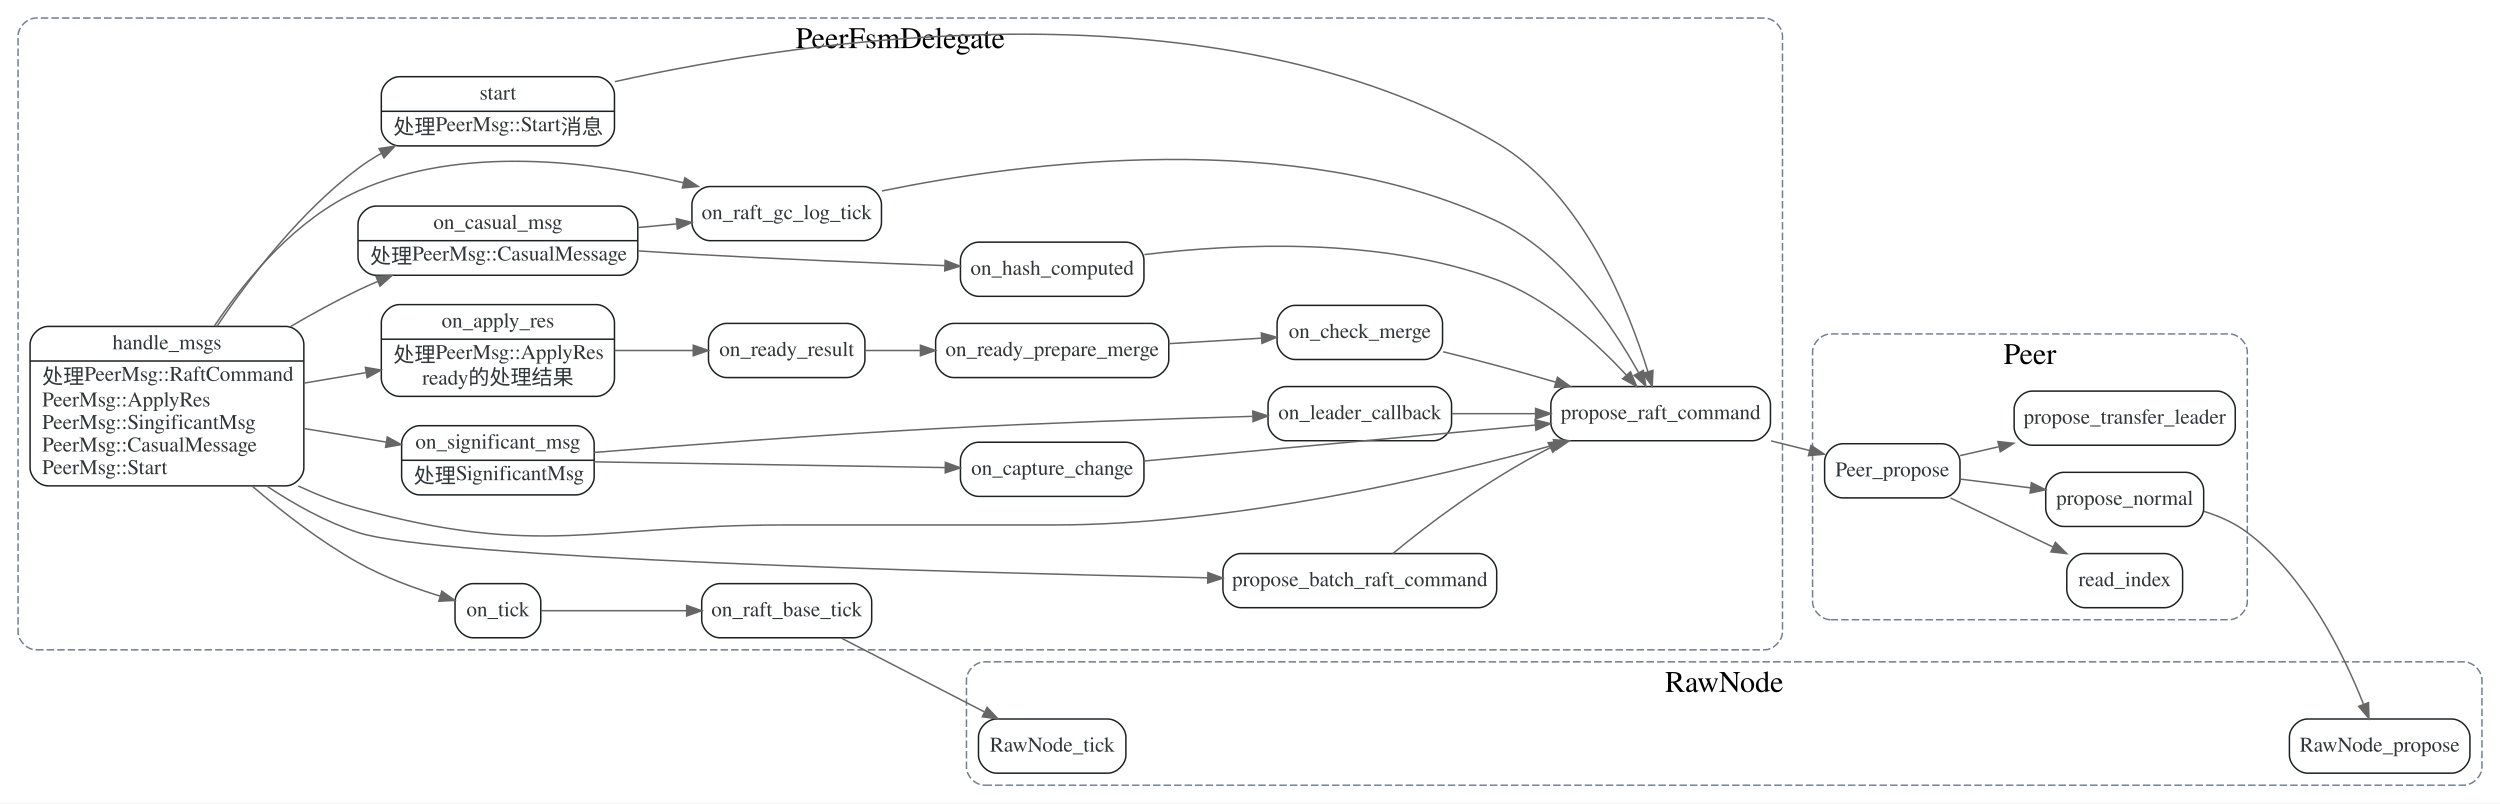
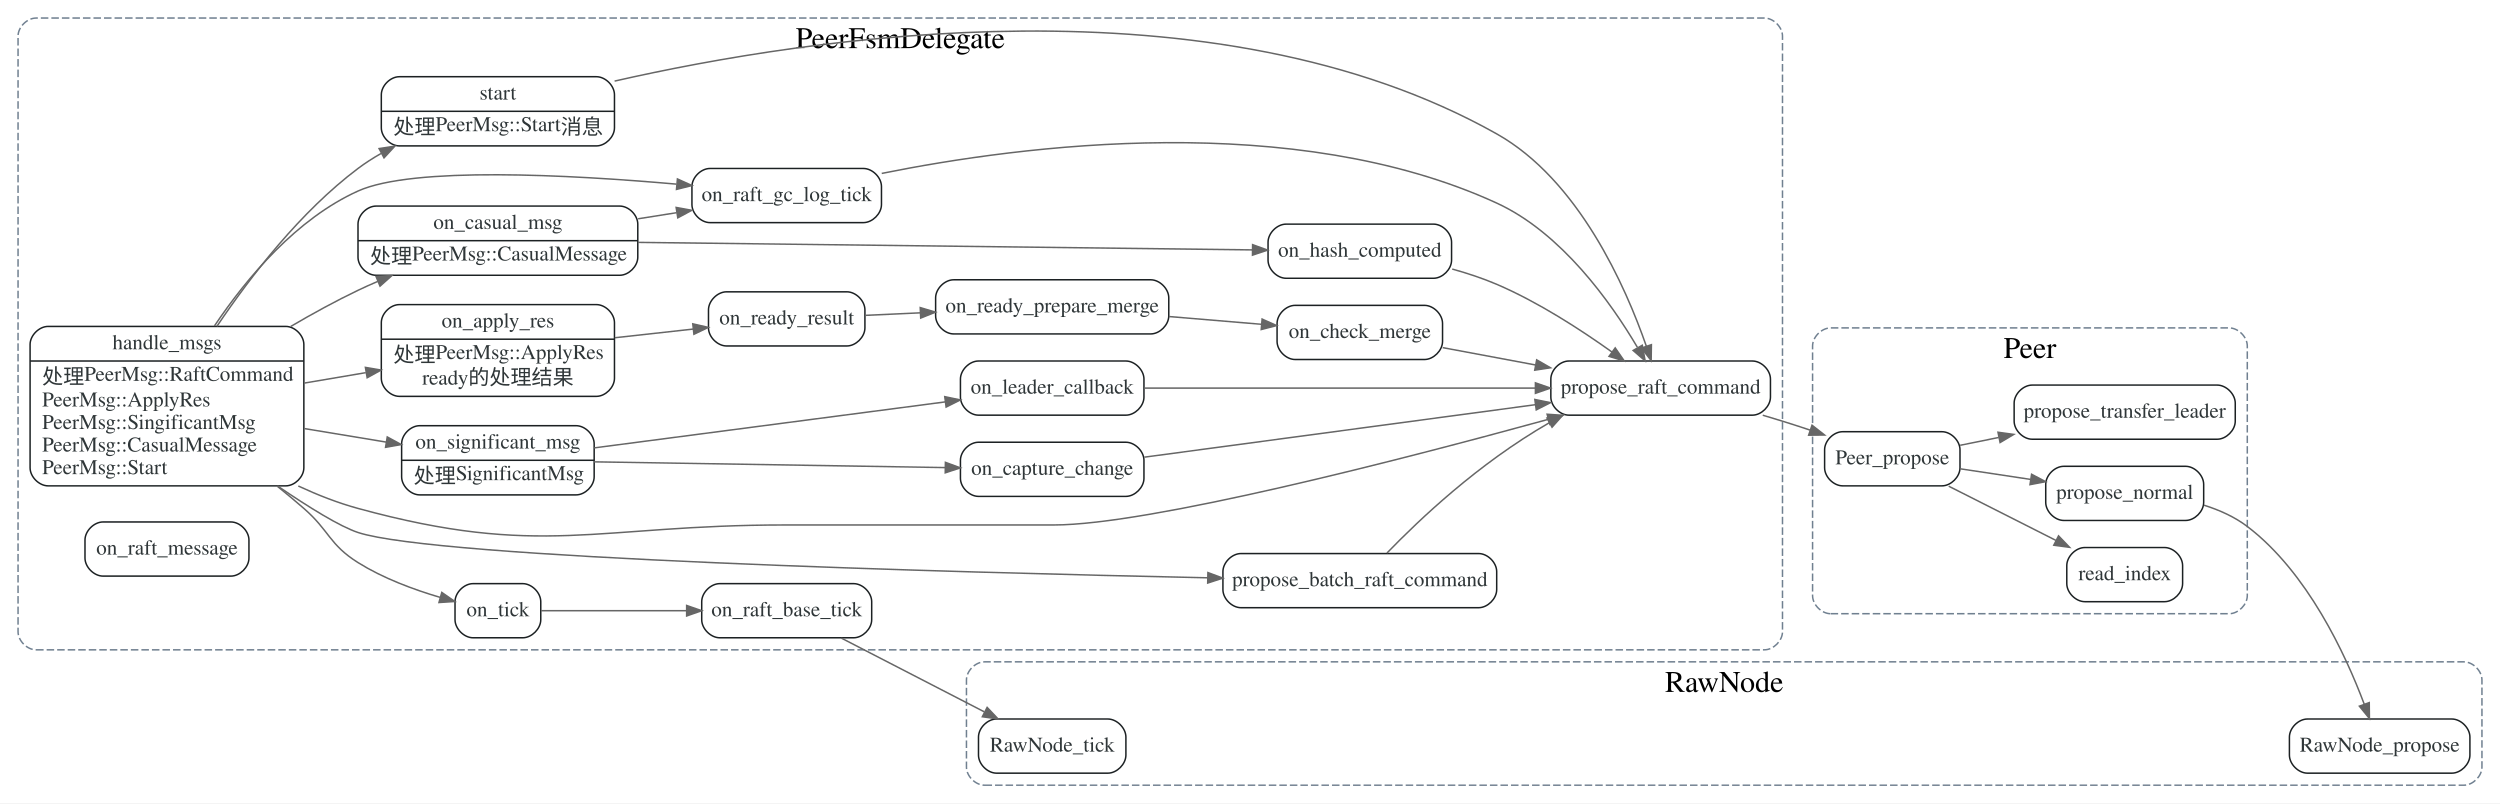
<svg xmlns="http://www.w3.org/2000/svg" width="1662pt" height="534pt" viewBox="0.00 0.00 1662.00 534.00">
  <g id="graph0" class="graph" transform="scale(1 1) rotate(0) translate(4 530)">
    <polygon fill="white" stroke="transparent" points="-4,4 -4,-530 1658,-530 1658,4 -4,4" />
    <g id="clust1" class="cluster">
      <path fill="none" stroke="slategrey" stroke-dasharray="5,2" d="M650.5,-8C650.5,-8 1634,-8 1634,-8 1640,-8 1646,-14 1646,-20 1646,-20 1646,-78 1646,-78 1646,-84 1640,-90 1634,-90 1634,-90 650.5,-90 650.5,-90 644.5,-90 638.5,-84 638.5,-78 638.5,-78 638.5,-20 638.5,-20 638.5,-14 644.5,-8 650.5,-8" />
      <text text-anchor="middle" x="1142.25" y="-70" font-family="Times,serif" font-size="20.00">RawNode</text>
    </g>
    <g id="clust2" class="cluster">
-       <path fill="none" stroke="slategrey" stroke-dasharray="5,2" d="M1213,-118C1213,-118 1478,-118 1478,-118 1484,-118 1490,-124 1490,-130 1490,-130 1490,-296 1490,-296 1490,-302 1484,-308 1478,-308 1478,-308 1213,-308 1213,-308 1207,-308 1201,-302 1201,-296 1201,-296 1201,-130 1201,-130 1201,-124 1207,-118 1213,-118" />
-       <text text-anchor="middle" x="1345.5" y="-288" font-family="Times,serif" font-size="20.00">Peer</text>
+       <path fill="none" stroke="slategrey" stroke-dasharray="5,2" d="M1213,-122C1213,-122 1478,-122 1478,-122 1484,-122 1490,-128 1490,-134 1490,-134 1490,-300 1490,-300 1490,-306 1484,-312 1478,-312 1478,-312 1213,-312 1213,-312 1207,-312 1201,-306 1201,-300 1201,-300 1201,-134 1201,-134 1201,-128 1207,-122 1213,-122" />
+       <text text-anchor="middle" x="1345.5" y="-292" font-family="Times,serif" font-size="20.00">Peer</text>
    </g>
    <g id="clust5" class="cluster">
      <path fill="none" stroke="slategrey" stroke-dasharray="5,2" d="M20,-98C20,-98 1169,-98 1169,-98 1175,-98 1181,-104 1181,-110 1181,-110 1181,-506 1181,-506 1181,-512 1175,-518 1169,-518 1169,-518 20,-518 20,-518 14,-518 8,-512 8,-506 8,-506 8,-110 8,-110 8,-104 14,-98 20,-98" />
      <text text-anchor="middle" x="594.5" y="-498" font-family="Times,serif" font-size="20.00">PeerFsmDelegate</text>
    </g>
    <g id="node1" class="node">
      <path fill="none" stroke="#1c2123" d="M1626,-52C1626,-52 1530,-52 1530,-52 1524,-52 1518,-46 1518,-40 1518,-40 1518,-28 1518,-28 1518,-22 1524,-16 1530,-16 1530,-16 1626,-16 1626,-16 1632,-16 1638,-22 1638,-28 1638,-28 1638,-40 1638,-40 1638,-46 1632,-52 1626,-52" />
      <text text-anchor="middle" x="1578" y="-30.3" font-family="Times,serif" font-size="14.00" fill="#2f3638">RawNode_propose</text>
    </g>
    <g id="node2" class="node">
      <path fill="none" stroke="#1c2123" d="M732.5,-52C732.5,-52 658.5,-52 658.5,-52 652.5,-52 646.5,-46 646.5,-40 646.5,-40 646.5,-28 646.5,-28 646.5,-22 652.5,-16 658.5,-16 658.5,-16 732.5,-16 732.5,-16 738.5,-16 744.5,-22 744.5,-28 744.5,-28 744.5,-40 744.5,-40 744.5,-46 738.5,-52 732.5,-52" />
      <text text-anchor="middle" x="695.5" y="-30.3" font-family="Times,serif" font-size="14.00" fill="#2f3638">RawNode_tick</text>
    </g>
    <g id="node3" class="node">
-       <path fill="none" stroke="#1c2123" d="M1287,-235C1287,-235 1221,-235 1221,-235 1215,-235 1209,-229 1209,-223 1209,-223 1209,-211 1209,-211 1209,-205 1215,-199 1221,-199 1221,-199 1287,-199 1287,-199 1293,-199 1299,-205 1299,-211 1299,-211 1299,-223 1299,-223 1299,-229 1293,-235 1287,-235" />
-       <text text-anchor="middle" x="1254" y="-213.3" font-family="Times,serif" font-size="14.00" fill="#2f3638">Peer_propose</text>
+       <path fill="none" stroke="#1c2123" d="M1287,-243C1287,-243 1221,-243 1221,-243 1215,-243 1209,-237 1209,-231 1209,-231 1209,-219 1209,-219 1209,-213 1215,-207 1221,-207 1221,-207 1287,-207 1287,-207 1293,-207 1299,-213 1299,-219 1299,-219 1299,-231 1299,-231 1299,-237 1293,-243 1287,-243" />
+       <text text-anchor="middle" x="1254" y="-221.3" font-family="Times,serif" font-size="14.00" fill="#2f3638">Peer_propose</text>
    </g>
    <g id="node4" class="node">
-       <path fill="none" stroke="#1c2123" d="M1435,-162C1435,-162 1382,-162 1382,-162 1376,-162 1370,-156 1370,-150 1370,-150 1370,-138 1370,-138 1370,-132 1376,-126 1382,-126 1382,-126 1435,-126 1435,-126 1441,-126 1447,-132 1447,-138 1447,-138 1447,-150 1447,-150 1447,-156 1441,-162 1435,-162" />
-       <text text-anchor="middle" x="1408.5" y="-140.3" font-family="Times,serif" font-size="14.00" fill="#2f3638">read_index</text>
+       <path fill="none" stroke="#1c2123" d="M1435,-166C1435,-166 1382,-166 1382,-166 1376,-166 1370,-160 1370,-154 1370,-154 1370,-142 1370,-142 1370,-136 1376,-130 1382,-130 1382,-130 1435,-130 1435,-130 1441,-130 1447,-136 1447,-142 1447,-142 1447,-154 1447,-154 1447,-160 1441,-166 1435,-166" />
+       <text text-anchor="middle" x="1408.5" y="-144.3" font-family="Times,serif" font-size="14.00" fill="#2f3638">read_index</text>
    </g>
    <g id="edge1" class="edge">
-       <path fill="none" stroke="#666666" d="M1292.7,-198.96C1313.3,-189.09 1339.01,-176.79 1360.87,-166.32" />
-       <polygon fill="#666666" stroke="#666666" points="1362.46,-169.44 1369.97,-161.96 1359.44,-163.12 1362.46,-169.44" />
+       <path fill="none" stroke="#666666" d="M1291.5,-206.77C1294.04,-205.49 1296.56,-204.23 1299,-203 1320.01,-192.42 1343.27,-180.64 1362.85,-170.7" />
+       <polygon fill="#666666" stroke="#666666" points="1364.52,-173.78 1371.85,-166.13 1361.35,-167.54 1364.52,-173.78" />
    </g>
    <g id="node5" class="node">
-       <path fill="none" stroke="#1c2123" d="M1449,-216C1449,-216 1368,-216 1368,-216 1362,-216 1356,-210 1356,-204 1356,-204 1356,-192 1356,-192 1356,-186 1362,-180 1368,-180 1368,-180 1449,-180 1449,-180 1455,-180 1461,-186 1461,-192 1461,-192 1461,-204 1461,-204 1461,-210 1455,-216 1449,-216" />
-       <text text-anchor="middle" x="1408.5" y="-194.3" font-family="Times,serif" font-size="14.00" fill="#2f3638">propose_normal</text>
+       <path fill="none" stroke="#1c2123" d="M1449,-220C1449,-220 1368,-220 1368,-220 1362,-220 1356,-214 1356,-208 1356,-208 1356,-196 1356,-196 1356,-190 1362,-184 1368,-184 1368,-184 1449,-184 1449,-184 1455,-184 1461,-190 1461,-196 1461,-196 1461,-208 1461,-208 1461,-214 1455,-220 1449,-220" />
+       <text text-anchor="middle" x="1408.5" y="-198.3" font-family="Times,serif" font-size="14.00" fill="#2f3638">propose_normal</text>
    </g>
    <g id="edge2" class="edge">
-       <path fill="none" stroke="#666666" d="M1299.11,-211.5C1313.69,-209.69 1330.18,-207.63 1345.82,-205.68" />
-       <polygon fill="#666666" stroke="#666666" points="1346.46,-209.13 1355.95,-204.42 1345.6,-202.19 1346.46,-209.13" />
+       <path fill="none" stroke="#666666" d="M1299.11,-218.35C1313.69,-216.15 1330.18,-213.66 1345.82,-211.3" />
+       <polygon fill="#666666" stroke="#666666" points="1346.59,-214.73 1355.95,-209.77 1345.54,-207.8 1346.59,-214.73" />
    </g>
    <g id="node6" class="node">
-       <path fill="none" stroke="#1c2123" d="M1470,-270C1470,-270 1347,-270 1347,-270 1341,-270 1335,-264 1335,-258 1335,-258 1335,-246 1335,-246 1335,-240 1341,-234 1347,-234 1347,-234 1470,-234 1470,-234 1476,-234 1482,-240 1482,-246 1482,-246 1482,-258 1482,-258 1482,-264 1476,-270 1470,-270" />
-       <text text-anchor="middle" x="1408.5" y="-248.3" font-family="Times,serif" font-size="14.00" fill="#2f3638">propose_transfer_leader</text>
+       <path fill="none" stroke="#1c2123" d="M1470,-274C1470,-274 1347,-274 1347,-274 1341,-274 1335,-268 1335,-262 1335,-262 1335,-250 1335,-250 1335,-244 1341,-238 1347,-238 1347,-238 1470,-238 1470,-238 1476,-238 1482,-244 1482,-250 1482,-250 1482,-262 1482,-262 1482,-268 1476,-274 1470,-274" />
+       <text text-anchor="middle" x="1408.5" y="-252.3" font-family="Times,serif" font-size="14.00" fill="#2f3638">propose_transfer_leader</text>
    </g>
    <g id="edge3" class="edge">
-       <path fill="none" stroke="#666666" d="M1299.11,-227.12C1307.23,-228.99 1315.94,-230.99 1324.77,-233.01" />
-       <polygon fill="#666666" stroke="#666666" points="1324.23,-236.48 1334.76,-235.31 1325.79,-229.66 1324.23,-236.48" />
+       <path fill="none" stroke="#666666" d="M1299.11,-233.97C1307.23,-235.62 1315.94,-237.39 1324.77,-239.18" />
+       <polygon fill="#666666" stroke="#666666" points="1324.26,-242.65 1334.76,-241.21 1325.66,-235.79 1324.26,-242.65" />
    </g>
    <g id="edge4" class="edge">
-       <path fill="none" stroke="#666666" d="M1461.13,-190.08C1471.36,-186.87 1481.54,-182.35 1490,-176 1529.02,-146.71 1554.4,-94.34 1567.17,-62.04" />
-       <polygon fill="#666666" stroke="#666666" points="1570.58,-62.9 1570.87,-52.31 1564.04,-60.41 1570.58,-62.9" />
+       <path fill="none" stroke="#666666" d="M1461.19,-194.16C1471.42,-190.94 1481.58,-186.4 1490,-180 1530.02,-149.57 1555.3,-94.98 1567.74,-61.86" />
+       <polygon fill="#666666" stroke="#666666" points="1571.08,-62.92 1571.19,-52.32 1564.5,-60.54 1571.08,-62.92" />
    </g>
    <g id="node7" class="node">
      <path fill="none" stroke="#1c2123" d="M979,-162C979,-162 821,-162 821,-162 815,-162 809,-156 809,-150 809,-150 809,-138 809,-138 809,-132 815,-126 821,-126 821,-126 979,-126 979,-126 985,-126 991,-132 991,-138 991,-138 991,-150 991,-150 991,-156 985,-162 979,-162" />
      <text text-anchor="middle" x="900" y="-140.3" font-family="Times,serif" font-size="14.00" fill="#2f3638">propose_batch_raft_command</text>
    </g>
    <g id="node8" class="node">
-       <path fill="none" stroke="#1c2123" d="M1161,-273C1161,-273 1039,-273 1039,-273 1033,-273 1027,-267 1027,-261 1027,-261 1027,-249 1027,-249 1027,-243 1033,-237 1039,-237 1039,-237 1161,-237 1161,-237 1167,-237 1173,-243 1173,-249 1173,-249 1173,-261 1173,-261 1173,-267 1167,-273 1161,-273" />
-       <text text-anchor="middle" x="1100" y="-251.3" font-family="Times,serif" font-size="14.00" fill="#2f3638">propose_raft_command</text>
+       <path fill="none" stroke="#1c2123" d="M1161,-290C1161,-290 1039,-290 1039,-290 1033,-290 1027,-284 1027,-278 1027,-278 1027,-266 1027,-266 1027,-260 1033,-254 1039,-254 1039,-254 1161,-254 1161,-254 1167,-254 1173,-260 1173,-266 1173,-266 1173,-278 1173,-278 1173,-284 1167,-290 1161,-290" />
+       <text text-anchor="middle" x="1100" y="-268.3" font-family="Times,serif" font-size="14.00" fill="#2f3638">propose_raft_command</text>
    </g>
    <g id="edge5" class="edge">
-       <path fill="none" stroke="#666666" d="M921.97,-162.01C944.45,-180.58 982.01,-209.53 1026.69,-232.45" />
-       <polygon fill="#666666" stroke="#666666" points="1025.21,-235.62 1035.72,-236.95 1028.33,-229.35 1025.21,-235.62" />
+       <path fill="none" stroke="#666666" d="M918.05,-162.35C939.46,-184.44 978.39,-221.56 1025.87,-248.91" />
+       <polygon fill="#666666" stroke="#666666" points="1024.4,-252.1 1034.84,-253.9 1027.8,-245.98 1024.4,-252.1" />
    </g>
    <g id="edge6" class="edge">
-       <path fill="none" stroke="#666666" d="M1173.44,-236.89C1182.03,-234.74 1190.68,-232.58 1198.95,-230.51" />
-       <polygon fill="#666666" stroke="#666666" points="1199.97,-233.87 1208.82,-228.05 1198.27,-227.08 1199.97,-233.87" />
+       <path fill="none" stroke="#666666" d="M1167.88,-253.96C1172.33,-252.65 1176.74,-251.33 1181,-250 1186.97,-248.14 1193.19,-246.12 1199.36,-244.06" />
+       <polygon fill="#666666" stroke="#666666" points="1200.64,-247.32 1208.98,-240.8 1198.39,-240.69 1200.64,-247.32" />
    </g>
    <g id="node9" class="node">
      <path fill="none" stroke="#1c2123" d="M28,-207C28,-207 186,-207 186,-207 192,-207 198,-213 198,-219 198,-219 198,-301 198,-301 198,-307 192,-313 186,-313 186,-313 28,-313 28,-313 22,-313 16,-307 16,-301 16,-301 16,-219 16,-219 16,-213 22,-207 28,-207" />
      <text text-anchor="middle" x="107" y="-297.8" font-family="Times,serif" font-size="14.00" fill="#2f3638">handle_msgs</text>
      <polyline fill="none" stroke="#1c2123" points="16,-290 198,-290 " />
      <text text-anchor="start" x="24" y="-274.8" font-family="Times,serif" font-size="14.00" fill="#2f3638">处理PeerMsg::RaftCommand</text>
      <text text-anchor="start" x="24" y="-259.8" font-family="Times,serif" font-size="14.00" fill="#2f3638"> PeerMsg::ApplyRes</text>
      <text text-anchor="start" x="24" y="-244.8" font-family="Times,serif" font-size="14.00" fill="#2f3638"> PeerMsg::SingificantMsg</text>
      <text text-anchor="start" x="24" y="-229.8" font-family="Times,serif" font-size="14.00" fill="#2f3638"> PeerMsg::CasualMessage</text>
      <text text-anchor="start" x="24" y="-214.8" font-family="Times,serif" font-size="14.00" fill="#2f3638"> PeerMsg::Start</text>
    </g>
    <g id="edge7" class="edge">
-       <path fill="none" stroke="#666666" d="M173.14,-206.99C191.75,-194.6 212.77,-182.99 234,-176 286.07,-158.86 626.2,-149.55 798.83,-145.88" />
+       <path fill="none" stroke="#666666" d="M180.42,-206.98C201.51,-192.61 222.08,-179.93 234,-176 286.07,-158.86 626.2,-149.55 798.83,-145.88" />
      <polygon fill="#666666" stroke="#666666" points="799.02,-149.37 808.94,-145.66 798.87,-142.38 799.02,-149.37" />
    </g>
    <g id="edge8" class="edge">
-       <path fill="none" stroke="#666666" d="M194.31,-206.9C207.23,-200.89 220.69,-195.64 234,-192 355.85,-158.7 391.68,-181 518,-181 518,-181 518,-181 696.5,-181 814.89,-181 949.68,-212.35 1029.36,-234.24" />
-       <polygon fill="#666666" stroke="#666666" points="1028.71,-237.69 1039.28,-236.99 1030.58,-230.94 1028.71,-237.69" />
+       <path fill="none" stroke="#666666" d="M194.31,-206.9C207.23,-200.89 220.69,-195.64 234,-192 355.85,-158.7 391.68,-181 518,-181 518,-181 518,-181 696.5,-181 759.79,-181 927.44,-224.35 1025.25,-251.21" />
+       <polygon fill="#666666" stroke="#666666" points="1024.51,-254.63 1035.08,-253.91 1026.37,-247.88 1024.51,-254.63" />
    </g>
    <g id="node10" class="node">
      <path fill="none" stroke="#1c2123" d="M246,-347C246,-347 408,-347 408,-347 414,-347 420,-353 420,-359 420,-359 420,-381 420,-381 420,-387 414,-393 408,-393 408,-393 246,-393 246,-393 240,-393 234,-387 234,-381 234,-381 234,-359 234,-359 234,-353 240,-347 246,-347" />
      <text text-anchor="middle" x="327" y="-377.8" font-family="Times,serif" font-size="14.00" fill="#2f3638">on_casual_msg</text>
      <polyline fill="none" stroke="#1c2123" points="234,-370 420,-370 " />
      <text text-anchor="start" x="242" y="-354.8" font-family="Times,serif" font-size="14.00" fill="#2f3638">处理PeerMsg::CasualMessage</text>
    </g>
    <g id="edge9" class="edge">
      <path fill="none" stroke="#666666" d="M189.34,-313.01C203.93,-321.56 219.2,-329.92 234,-337 238.27,-339.04 242.7,-341.04 247.21,-342.96" />
      <polygon fill="#666666" stroke="#666666" points="245.97,-346.23 256.55,-346.81 248.64,-339.76 245.97,-346.23" />
    </g>
    <g id="node11" class="node">
      <path fill="none" stroke="#1c2123" d="M275,-201C275,-201 379,-201 379,-201 385,-201 391,-207 391,-213 391,-213 391,-235 391,-235 391,-241 385,-247 379,-247 379,-247 275,-247 275,-247 269,-247 263,-241 263,-235 263,-235 263,-213 263,-213 263,-207 269,-201 275,-201" />
      <text text-anchor="middle" x="327" y="-231.8" font-family="Times,serif" font-size="14.00" fill="#2f3638">on_significant_msg</text>
      <polyline fill="none" stroke="#1c2123" points="263,-224 391,-224 " />
      <text text-anchor="start" x="271" y="-208.8" font-family="Times,serif" font-size="14.00" fill="#2f3638">处理SignificantMsg</text>
    </g>
    <g id="edge10" class="edge">
      <path fill="none" stroke="#666666" d="M198.24,-245.1C216.36,-242.11 235.18,-239 252.64,-236.11" />
      <polygon fill="#666666" stroke="#666666" points="253.45,-239.53 262.75,-234.45 252.31,-232.62 253.45,-239.53" />
    </g>
    <g id="node12" class="node">
      <path fill="none" stroke="#1c2123" d="M261.5,-266.5C261.5,-266.5 392.5,-266.5 392.5,-266.5 398.5,-266.5 404.5,-272.5 404.5,-278.5 404.5,-278.5 404.5,-315.5 404.5,-315.5 404.5,-321.5 398.5,-327.5 392.5,-327.5 392.5,-327.5 261.5,-327.5 261.5,-327.5 255.5,-327.5 249.5,-321.5 249.5,-315.5 249.5,-315.5 249.5,-278.5 249.5,-278.5 249.5,-272.5 255.5,-266.5 261.5,-266.5" />
      <text text-anchor="middle" x="327" y="-312.3" font-family="Times,serif" font-size="14.00" fill="#2f3638">on_apply_res</text>
      <polyline fill="none" stroke="#1c2123" points="249.5,-304.5 404.5,-304.5 " />
      <text text-anchor="start" x="257.5" y="-289.3" font-family="Times,serif" font-size="14.00" fill="#2f3638">处理PeerMsg::ApplyRes</text>
      <text text-anchor="middle" x="327" y="-274.3" font-family="Times,serif" font-size="14.00" fill="#2f3638"> ready的处理结果</text>
    </g>
    <g id="edge11" class="edge">
      <path fill="none" stroke="#666666" d="M198.24,-275.32C211.78,-277.61 225.71,-279.98 239.17,-282.26" />
      <polygon fill="#666666" stroke="#666666" points="238.91,-285.77 249.36,-283.99 240.09,-278.87 238.91,-285.77" />
    </g>
    <g id="node13" class="node">
      <path fill="none" stroke="#1c2123" d="M261.5,-433C261.5,-433 392.5,-433 392.5,-433 398.5,-433 404.5,-439 404.5,-445 404.5,-445 404.5,-467 404.5,-467 404.5,-473 398.5,-479 392.5,-479 392.5,-479 261.5,-479 261.5,-479 255.5,-479 249.5,-473 249.5,-467 249.5,-467 249.5,-445 249.5,-445 249.5,-439 255.5,-433 261.5,-433" />
      <text text-anchor="middle" x="327" y="-463.8" font-family="Times,serif" font-size="14.00" fill="#2f3638">start</text>
      <polyline fill="none" stroke="#1c2123" points="249.5,-456 404.5,-456 " />
      <text text-anchor="start" x="257.5" y="-440.8" font-family="Times,serif" font-size="14.00" fill="#2f3638">处理PeerMsg::Start消息</text>
    </g>
    <g id="edge12" class="edge">
      <path fill="none" stroke="#666666" d="M140.21,-313.08C162.93,-346.84 196,-389.43 234,-418 238.78,-421.59 243.95,-424.91 249.31,-427.96" />
      <polygon fill="#666666" stroke="#666666" points="248.01,-431.23 258.49,-432.83 251.3,-425.05 248.01,-431.23" />
    </g>
-     <g id="node14" class="node">
-       <path fill="none" stroke="#1c2123" d="M570,-406C570,-406 468,-406 468,-406 462,-406 456,-400 456,-394 456,-394 456,-382 456,-382 456,-376 462,-370 468,-370 468,-370 570,-370 570,-370 576,-370 582,-376 582,-382 582,-382 582,-394 582,-394 582,-400 576,-406 570,-406" />
-       <text text-anchor="middle" x="519" y="-384.3" font-family="Times,serif" font-size="14.00" fill="#2f3638">on_raft_gc_log_tick</text>
+     <g id="node15" class="node">
+       <path fill="none" stroke="#1c2123" d="M570,-418C570,-418 468,-418 468,-418 462,-418 456,-412 456,-406 456,-406 456,-394 456,-394 456,-388 462,-382 468,-382 468,-382 570,-382 570,-382 576,-382 582,-388 582,-394 582,-394 582,-406 582,-406 582,-412 576,-418 570,-418" />
+       <text text-anchor="middle" x="519" y="-396.3" font-family="Times,serif" font-size="14.00" fill="#2f3638">on_raft_gc_log_tick</text>
    </g>
    <g id="edge13" class="edge">
-       <path fill="none" stroke="#666666" d="M138.55,-313.32C160.48,-345.85 193.29,-384.61 234,-403 302.7,-434.03 390.46,-422.71 450.12,-408.53" />
-       <polygon fill="#666666" stroke="#666666" points="451.31,-411.84 460.18,-406.04 449.63,-405.04 451.31,-411.84" />
-     </g>
-     <g id="node15" class="node">
+       <path fill="none" stroke="#666666" d="M138.55,-313.32C160.48,-345.85 193.29,-384.61 234,-403 270.35,-419.42 374.19,-413.89 445.7,-407.59" />
+       <polygon fill="#666666" stroke="#666666" points="446.35,-411.05 456,-406.66 445.72,-404.07 446.35,-411.05" />
+     </g>
+     <g id="node16" class="node">
      <path fill="none" stroke="#1c2123" d="M343.5,-142C343.5,-142 310.5,-142 310.5,-142 304.5,-142 298.5,-136 298.5,-130 298.5,-130 298.5,-118 298.5,-118 298.5,-112 304.5,-106 310.5,-106 310.5,-106 343.5,-106 343.5,-106 349.5,-106 355.5,-112 355.5,-118 355.5,-118 355.5,-130 355.5,-130 355.5,-136 349.5,-142 343.5,-142" />
      <text text-anchor="middle" x="327" y="-120.3" font-family="Times,serif" font-size="14.00" fill="#2f3638">on_tick</text>
    </g>
    <g id="edge14" class="edge">
-       <path fill="none" stroke="#666666" d="M163.49,-206.97C184.4,-189.01 209.15,-169.98 234,-156 251,-146.44 271.36,-138.99 288.6,-133.7" />
-       <polygon fill="#666666" stroke="#666666" points="289.74,-137.02 298.34,-130.84 287.76,-130.3 289.74,-137.02" />
+       <path fill="none" stroke="#666666" d="M180.43,-206.68C186.46,-201.82 192.39,-196.89 198,-192 215.07,-177.14 214.83,-168.02 234,-156 250.65,-145.56 271.14,-138.01 288.55,-132.87" />
+       <polygon fill="#666666" stroke="#666666" points="289.7,-136.18 298.39,-130.12 287.82,-129.44 289.7,-136.18" />
    </g>
    <g id="edge17" class="edge">
-       <path fill="none" stroke="#666666" d="M420.22,-378.74C428.82,-379.55 437.46,-380.37 445.84,-381.16" />
-       <polygon fill="#666666" stroke="#666666" points="445.63,-384.66 455.92,-382.12 446.29,-377.69 445.63,-384.66" />
-     </g>
-     <g id="node17" class="node">
-       <path fill="none" stroke="#1c2123" d="M744.5,-369C744.5,-369 646.5,-369 646.5,-369 640.5,-369 634.5,-363 634.5,-357 634.5,-357 634.5,-345 634.5,-345 634.5,-339 640.5,-333 646.5,-333 646.5,-333 744.5,-333 744.5,-333 750.5,-333 756.5,-339 756.5,-345 756.5,-345 756.5,-357 756.5,-357 756.5,-363 750.5,-369 744.5,-369" />
-       <text text-anchor="middle" x="695.5" y="-347.3" font-family="Times,serif" font-size="14.00" fill="#2f3638">on_hash_computed</text>
+       <path fill="none" stroke="#666666" d="M420.22,-384.56C428.82,-385.92 437.46,-387.28 445.84,-388.61" />
+       <polygon fill="#666666" stroke="#666666" points="445.49,-392.1 455.92,-390.2 446.59,-385.18 445.49,-392.1" />
+     </g>
+     <g id="node18" class="node">
+       <path fill="none" stroke="#1c2123" d="M949,-381C949,-381 851,-381 851,-381 845,-381 839,-375 839,-369 839,-369 839,-357 839,-357 839,-351 845,-345 851,-345 851,-345 949,-345 949,-345 955,-345 961,-351 961,-357 961,-357 961,-369 961,-369 961,-375 955,-381 949,-381" />
+       <text text-anchor="middle" x="900" y="-359.3" font-family="Times,serif" font-size="14.00" fill="#2f3638">on_hash_computed</text>
    </g>
    <g id="edge18" class="edge">
-       <path fill="none" stroke="#666666" d="M420.27,-363.2C432.29,-362.41 444.43,-361.65 456,-361 512.47,-357.83 576.52,-355.2 624.02,-353.43" />
-       <polygon fill="#666666" stroke="#666666" points="624.33,-356.92 634.19,-353.06 624.07,-349.93 624.33,-356.92" />
-     </g>
-     <g id="node19" class="node">
+       <path fill="none" stroke="#666666" d="M420.06,-368.87C533.96,-367.48 725.43,-365.13 828.4,-363.87" />
+       <polygon fill="#666666" stroke="#666666" points="828.73,-367.36 838.69,-363.74 828.64,-360.36 828.73,-367.36" />
+     </g>
+     <g id="node20" class="node">
      <path fill="none" stroke="#1c2123" d="M744.5,-236C744.5,-236 646.5,-236 646.5,-236 640.5,-236 634.5,-230 634.5,-224 634.5,-224 634.5,-212 634.5,-212 634.5,-206 640.5,-200 646.5,-200 646.5,-200 744.5,-200 744.5,-200 750.5,-200 756.5,-206 756.5,-212 756.5,-212 756.5,-224 756.5,-224 756.5,-230 750.5,-236 744.5,-236" />
      <text text-anchor="middle" x="695.5" y="-214.3" font-family="Times,serif" font-size="14.00" fill="#2f3638">on_capture_change</text>
    </g>
    <g id="edge22" class="edge">
      <path fill="none" stroke="#666666" d="M391,-222.97C455.93,-221.91 556.9,-220.25 624.33,-219.15" />
      <polygon fill="#666666" stroke="#666666" points="624.5,-222.65 634.44,-218.98 624.39,-215.65 624.5,-222.65" />
    </g>
-     <g id="node20" class="node">
-       <path fill="none" stroke="#1c2123" d="M949,-273C949,-273 851,-273 851,-273 845,-273 839,-267 839,-261 839,-261 839,-249 839,-249 839,-243 845,-237 851,-237 851,-237 949,-237 949,-237 955,-237 961,-243 961,-249 961,-249 961,-261 961,-261 961,-267 955,-273 949,-273" />
-       <text text-anchor="middle" x="900" y="-251.3" font-family="Times,serif" font-size="14.00" fill="#2f3638">on_leader_callback</text>
+     <g id="node21" class="node">
+       <path fill="none" stroke="#1c2123" d="M744.5,-290C744.5,-290 646.5,-290 646.5,-290 640.5,-290 634.5,-284 634.5,-278 634.5,-278 634.5,-266 634.5,-266 634.5,-260 640.5,-254 646.5,-254 646.5,-254 744.5,-254 744.5,-254 750.5,-254 756.5,-260 756.5,-266 756.5,-266 756.5,-278 756.5,-278 756.5,-284 750.5,-290 744.5,-290" />
+       <text text-anchor="middle" x="695.5" y="-268.3" font-family="Times,serif" font-size="14.00" fill="#2f3638">on_leader_callback</text>
    </g>
    <g id="edge23" class="edge">
-       <path fill="none" stroke="#666666" d="M391.03,-229.23C449.75,-233.95 539.75,-240.78 618,-245 689.7,-248.87 771.78,-251.59 828.63,-253.21" />
-       <polygon fill="#666666" stroke="#666666" points="828.85,-256.72 838.95,-253.5 829.05,-249.72 828.85,-256.72" />
-     </g>
-     <g id="node21" class="node">
-       <path fill="none" stroke="#1c2123" d="M559,-315C559,-315 479,-315 479,-315 473,-315 467,-309 467,-303 467,-303 467,-291 467,-291 467,-285 473,-279 479,-279 479,-279 559,-279 559,-279 565,-279 571,-285 571,-291 571,-291 571,-303 571,-303 571,-309 565,-315 559,-315" />
-       <text text-anchor="middle" x="519" y="-293.3" font-family="Times,serif" font-size="14.00" fill="#2f3638">on_ready_result</text>
+       <path fill="none" stroke="#666666" d="M391,-232.25C455.93,-240.75 556.9,-253.98 624.33,-262.81" />
+       <polygon fill="#666666" stroke="#666666" points="624.07,-266.31 634.44,-264.13 624.98,-259.37 624.07,-266.31" />
+     </g>
+     <g id="node22" class="node">
+       <path fill="none" stroke="#1c2123" d="M559,-336C559,-336 479,-336 479,-336 473,-336 467,-330 467,-324 467,-324 467,-312 467,-312 467,-306 473,-300 479,-300 479,-300 559,-300 559,-300 565,-300 571,-306 571,-312 571,-312 571,-324 571,-324 571,-330 565,-336 559,-336" />
+       <text text-anchor="middle" x="519" y="-314.3" font-family="Times,serif" font-size="14.00" fill="#2f3638">on_ready_result</text>
    </g>
    <g id="edge27" class="edge">
-       <path fill="none" stroke="#666666" d="M404.73,-297C422.05,-297 440.2,-297 456.78,-297" />
-       <polygon fill="#666666" stroke="#666666" points="456.88,-300.5 466.88,-297 456.88,-293.5 456.88,-300.5" />
+       <path fill="none" stroke="#666666" d="M404.73,-305.48C422.05,-307.39 440.2,-309.4 456.78,-311.23" />
+       <polygon fill="#666666" stroke="#666666" points="456.55,-314.73 466.88,-312.35 457.32,-307.77 456.55,-314.73" />
    </g>
    <g id="edge26" class="edge">
-       <path fill="none" stroke="#666666" d="M404.75,-475.72C535.34,-504.73 804.68,-544.42 991,-435 1048.22,-401.4 1078.68,-324.54 1091.5,-282.96" />
-       <polygon fill="#666666" stroke="#666666" points="1094.9,-283.77 1094.38,-273.19 1088.19,-281.79 1094.9,-283.77" />
+       <path fill="none" stroke="#666666" d="M404.59,-476.09C534.65,-505.68 802.85,-546.84 991,-441 1045.58,-410.3 1076.77,-339.33 1090.5,-299.82" />
+       <polygon fill="#666666" stroke="#666666" points="1093.85,-300.86 1093.7,-290.26 1087.21,-298.64 1093.85,-300.86" />
+     </g>
+     <g id="node14" class="node">
+       <path fill="none" stroke="#1c2123" d="M149.5,-183C149.5,-183 64.5,-183 64.5,-183 58.5,-183 52.5,-177 52.5,-171 52.5,-171 52.5,-159 52.5,-159 52.5,-153 58.5,-147 64.5,-147 64.5,-147 149.5,-147 149.5,-147 155.5,-147 161.5,-153 161.5,-159 161.5,-159 161.5,-171 161.5,-171 161.5,-177 155.5,-183 149.5,-183" />
+       <text text-anchor="middle" x="107" y="-161.3" font-family="Times,serif" font-size="14.00" fill="#2f3638">on_raft_message</text>
    </g>
    <g id="edge20" class="edge">
-       <path fill="none" stroke="#666666" d="M582.34,-403.05C676.1,-422.33 856.73,-446.26 991,-383 1035.34,-362.11 1068.11,-313.24 1085.33,-282.29" />
-       <polygon fill="#666666" stroke="#666666" points="1088.5,-283.77 1090.16,-273.31 1082.34,-280.45 1088.5,-283.77" />
-     </g>
-     <g id="node16" class="node">
+       <path fill="none" stroke="#666666" d="M582.18,-414.71C675.74,-433.56 856.12,-456.93 991,-395 1034.11,-375.21 1066.92,-328.93 1084.53,-299.12" />
+       <polygon fill="#666666" stroke="#666666" points="1087.78,-300.49 1089.71,-290.07 1081.71,-297.01 1087.78,-300.49" />
+     </g>
+     <g id="node17" class="node">
      <path fill="none" stroke="#1c2123" d="M563.5,-142C563.5,-142 474.5,-142 474.5,-142 468.5,-142 462.5,-136 462.5,-130 462.5,-130 462.5,-118 462.5,-118 462.5,-112 468.5,-106 474.5,-106 474.5,-106 563.5,-106 563.5,-106 569.5,-106 575.5,-112 575.5,-118 575.5,-118 575.5,-130 575.5,-130 575.5,-136 569.5,-142 563.5,-142" />
      <text text-anchor="middle" x="519" y="-120.3" font-family="Times,serif" font-size="14.00" fill="#2f3638">on_raft_base_tick</text>
    </g>
    <g id="edge15" class="edge">
      <path fill="none" stroke="#666666" d="M355.63,-124C380.9,-124 419.29,-124 452.4,-124" />
      <polygon fill="#666666" stroke="#666666" points="452.48,-127.5 462.48,-124 452.48,-120.5 452.48,-127.5" />
    </g>
    <g id="edge16" class="edge">
      <path fill="none" stroke="#666666" d="M555.31,-105.79C582.72,-91.65 620.88,-71.97 650.31,-56.79" />
      <polygon fill="#666666" stroke="#666666" points="652.25,-59.73 659.54,-52.03 649.05,-53.51 652.25,-59.73" />
    </g>
    <g id="edge19" class="edge">
-       <path fill="none" stroke="#666666" d="M756.76,-360.76C817.85,-368.13 914.08,-372.65 991,-344 1025.68,-331.09 1057.32,-302.04 1077.26,-280.62" />
-       <polygon fill="#666666" stroke="#666666" points="1079.94,-282.88 1084.06,-273.12 1074.75,-278.18 1079.94,-282.88" />
-     </g>
-     <g id="node18" class="node">
+       <path fill="none" stroke="#666666" d="M961.44,-351.14C971.5,-348.34 981.68,-344.98 991,-341 1018.51,-329.23 1046.92,-310.79 1067.69,-295.93" />
+       <polygon fill="#666666" stroke="#666666" points="1069.79,-298.73 1075.82,-290.02 1065.67,-293.07 1069.79,-298.73" />
+     </g>
+     <g id="node19" class="node">
      <path fill="none" stroke="#1c2123" d="M943,-327C943,-327 857,-327 857,-327 851,-327 845,-321 845,-315 845,-315 845,-303 845,-303 845,-297 851,-291 857,-291 857,-291 943,-291 943,-291 949,-291 955,-297 955,-303 955,-303 955,-315 955,-315 955,-321 949,-327 943,-327" />
      <text text-anchor="middle" x="900" y="-305.3" font-family="Times,serif" font-size="14.00" fill="#2f3638">on_check_merge</text>
    </g>
    <g id="edge21" class="edge">
-       <path fill="none" stroke="#666666" d="M955.36,-296.16C967.14,-293.25 979.51,-290.1 991,-287 1003.71,-283.57 1017.21,-279.72 1030.2,-275.93" />
-       <polygon fill="#666666" stroke="#666666" points="1031.41,-279.22 1040.01,-273.04 1029.43,-272.5 1031.41,-279.22" />
+       <path fill="none" stroke="#666666" d="M955.1,-298.89C974.1,-295.34 995.88,-291.27 1016.66,-287.39" />
+       <polygon fill="#666666" stroke="#666666" points="1017.58,-290.78 1026.76,-285.5 1016.29,-283.9 1017.58,-290.78" />
    </g>
    <g id="edge24" class="edge">
-       <path fill="none" stroke="#666666" d="M756.76,-223.54C825.81,-229.89 939.36,-240.33 1016.57,-247.42" />
-       <polygon fill="#666666" stroke="#666666" points="1016.46,-250.93 1026.74,-248.36 1017.1,-243.96 1016.46,-250.93" />
+       <path fill="none" stroke="#666666" d="M756.76,-226.08C825.81,-235.35 939.36,-250.58 1016.57,-260.94" />
+       <polygon fill="#666666" stroke="#666666" points="1016.36,-264.44 1026.74,-262.31 1017.3,-257.51 1016.36,-264.44" />
    </g>
    <g id="edge25" class="edge">
-       <path fill="none" stroke="#666666" d="M961.21,-255C978.68,-255 998.07,-255 1016.65,-255" />
-       <polygon fill="#666666" stroke="#666666" points="1016.87,-258.5 1026.87,-255 1016.87,-251.5 1016.87,-258.5" />
-     </g>
-     <g id="node22" class="node">
-       <path fill="none" stroke="#1c2123" d="M761,-315C761,-315 630,-315 630,-315 624,-315 618,-309 618,-303 618,-303 618,-291 618,-291 618,-285 624,-279 630,-279 630,-279 761,-279 761,-279 767,-279 773,-285 773,-291 773,-291 773,-303 773,-303 773,-309 767,-315 761,-315" />
-       <text text-anchor="middle" x="695.5" y="-293.3" font-family="Times,serif" font-size="14.00" fill="#2f3638">on_ready_prepare_merge</text>
+       <path fill="none" stroke="#666666" d="M756.76,-272C825.81,-272 939.36,-272 1016.57,-272" />
+       <polygon fill="#666666" stroke="#666666" points="1016.74,-275.5 1026.74,-272 1016.74,-268.5 1016.74,-275.5" />
+     </g>
+     <g id="node23" class="node">
+       <path fill="none" stroke="#1c2123" d="M761,-344C761,-344 630,-344 630,-344 624,-344 618,-338 618,-332 618,-332 618,-320 618,-320 618,-314 624,-308 630,-308 630,-308 761,-308 761,-308 767,-308 773,-314 773,-320 773,-320 773,-332 773,-332 773,-338 767,-344 761,-344" />
+       <text text-anchor="middle" x="695.5" y="-322.3" font-family="Times,serif" font-size="14.00" fill="#2f3638">on_ready_prepare_merge</text>
    </g>
    <g id="edge28" class="edge">
-       <path fill="none" stroke="#666666" d="M571.41,-297C582.8,-297 595.18,-297 607.54,-297" />
-       <polygon fill="#666666" stroke="#666666" points="607.91,-300.5 617.91,-297 607.91,-293.5 607.91,-300.5" />
+       <path fill="none" stroke="#666666" d="M571.41,-320.36C582.91,-320.88 595.42,-321.46 607.91,-322.03" />
+       <polygon fill="#666666" stroke="#666666" points="607.76,-325.53 617.91,-322.49 608.08,-318.53 607.76,-325.53" />
    </g>
    <g id="edge29" class="edge">
-       <path fill="none" stroke="#666666" d="M773.06,-301.54C793.37,-302.74 815.1,-304.03 834.69,-305.19" />
-       <polygon fill="#666666" stroke="#666666" points="834.53,-308.69 844.72,-305.78 834.94,-301.7 834.53,-308.69" />
+       <path fill="none" stroke="#666666" d="M773.06,-319.57C793.37,-317.87 815.1,-316.04 834.69,-314.4" />
+       <polygon fill="#666666" stroke="#666666" points="835.05,-317.88 844.72,-313.56 834.46,-310.91 835.05,-317.88" />
    </g>
  </g>
</svg>
